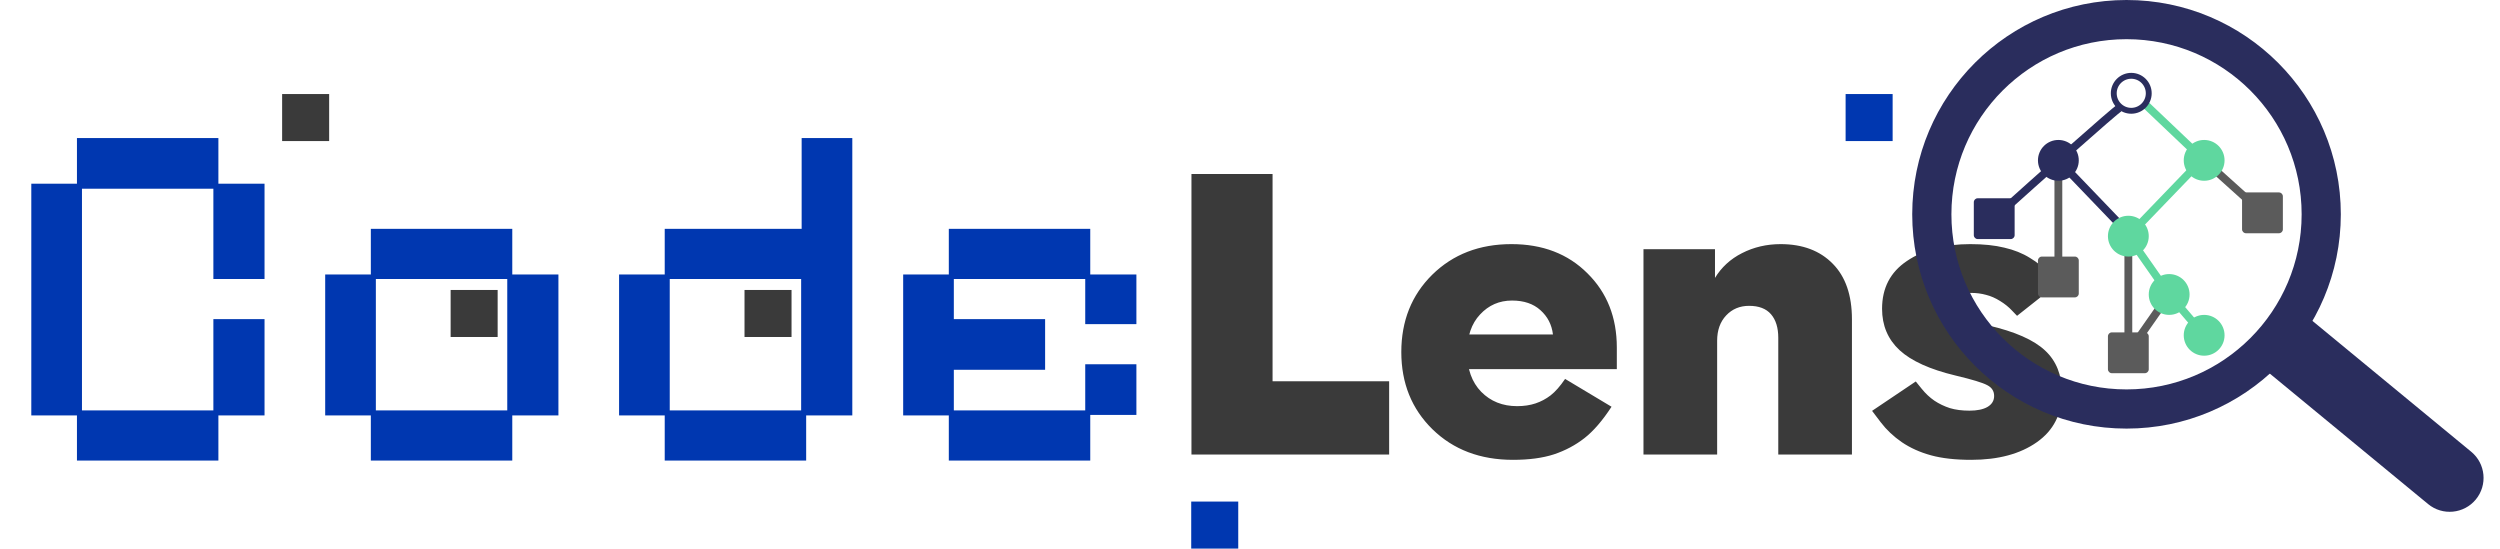
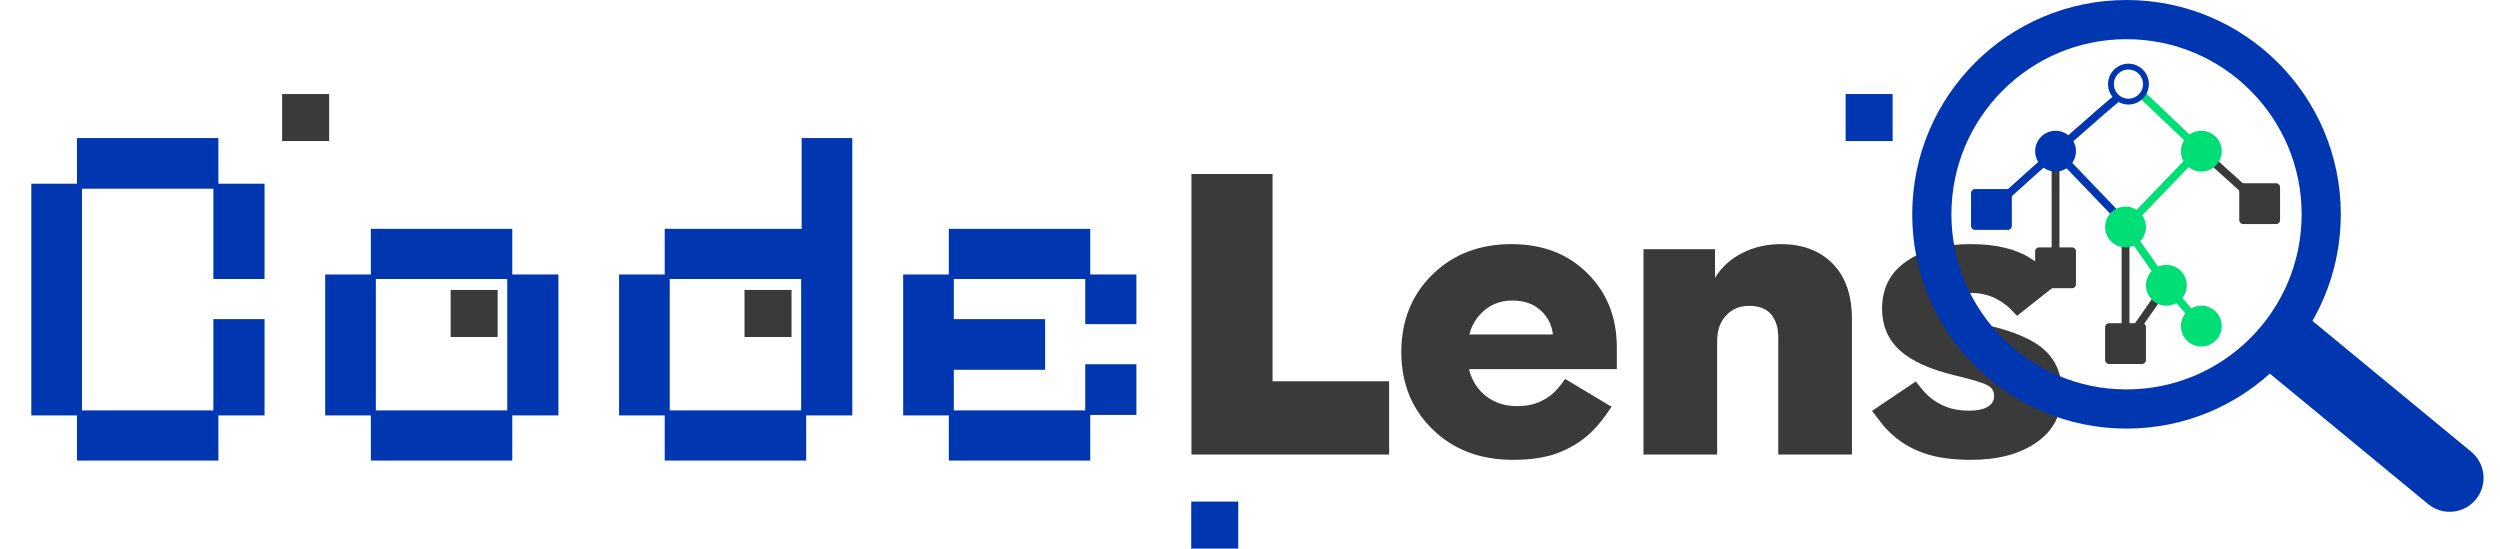
<svg xmlns="http://www.w3.org/2000/svg" width="638" height="140" viewBox="0 0 638 140" fill="none">
  <path d="M19.637 117.536V106.016H7.989V46.88H19.637V35.232H55.733V46.88H67.509V71.2H54.453V48.16H20.917V104.736H54.453V81.44H67.509V106.016H55.733V117.536H19.637ZM94.637 117.536V106.016H82.989V70.048H94.637V58.4H130.733V70.048H142.509V106.016H130.733V117.536H94.637ZM95.917 104.736H129.453V71.2H95.917V104.736ZM169.637 117.536V106.016H157.989V70.048H169.637V58.4H204.581V35.232H217.509V106.016H205.733V117.536H169.637ZM170.917 104.736H204.453V71.2H170.917V104.736ZM242.137 117.536V106.016H230.489V70.048H242.137V58.4H278.233V70.048H290.009V82.72H276.953V71.2H243.417V81.44H266.713V94.368H243.417V104.736H276.953V92.96H290.009V105.888H278.233V117.536H242.137Z" fill="#0037B0" />
  <path d="M304.059 116V44.4H324.759V97.3H354.509V116H304.059ZM386.114 117.35C377.747 117.35 370.897 114.75 365.564 109.55C360.264 104.35 357.614 97.783 357.614 89.85C357.614 81.883 360.247 75.3 365.514 70.1C370.814 64.9 377.547 62.3 385.714 62.3C393.681 62.3 400.147 64.783 405.114 69.75C410.114 74.683 412.614 81 412.614 88.7V94.2H366.664V85.35H396.314C396.014 82.85 394.947 80.783 393.114 79.15C391.314 77.517 388.897 76.7 385.864 76.7C382.631 76.7 379.914 77.883 377.714 80.25C375.514 82.583 374.414 85.817 374.414 89.95C374.414 94.183 375.614 97.533 378.014 100C380.414 102.433 383.464 103.65 387.164 103.65C388.897 103.65 390.464 103.417 391.864 102.95C393.264 102.483 394.547 101.8 395.714 100.9C396.914 99.967 398.147 98.567 399.414 96.7L411.264 103.8C408.964 107.333 406.664 110 404.364 111.8C402.064 113.6 399.464 114.983 396.564 115.95C393.697 116.883 390.214 117.35 386.114 117.35ZM419.415 116V63.6H437.665V73.8L435.665 71H437.615C439.282 68.233 441.598 66.1 444.565 64.6C447.565 63.067 450.848 62.3 454.415 62.3C460.015 62.3 464.448 63.967 467.715 67.3C470.982 70.6 472.615 75.333 472.615 81.5V116H453.815V86.2C453.815 83.633 453.198 81.633 451.965 80.2C450.732 78.767 448.865 78.05 446.365 78.05C443.998 78.05 442.048 78.867 440.515 80.5C438.982 82.133 438.215 84.283 438.215 86.95V116H419.415ZM503.053 117.35C499.02 117.35 495.603 116.967 492.803 116.2C490.003 115.433 487.52 114.317 485.353 112.85C483.22 111.383 481.42 109.683 479.953 107.75C478.486 105.817 477.753 104.85 477.753 104.85L488.903 97.35C488.903 97.35 489.403 97.967 490.403 99.2C491.403 100.433 492.486 101.45 493.653 102.25C494.853 103.05 496.17 103.683 497.603 104.15C499.036 104.583 500.703 104.8 502.603 104.8C504.57 104.8 506.103 104.483 507.203 103.85C508.336 103.183 508.903 102.25 508.903 101.05C508.903 99.817 508.32 98.9 507.153 98.3C505.986 97.667 503.303 96.85 499.103 95.85C492.536 94.283 487.753 92.117 484.753 89.35C481.786 86.583 480.303 83.067 480.303 78.8C480.303 73.5 482.42 69.433 486.653 66.6C490.886 63.733 496.27 62.3 502.803 62.3C506.17 62.3 509.07 62.6 511.503 63.2C513.97 63.767 516.136 64.633 518.003 65.8C519.903 66.933 521.586 68.3 523.053 69.9C524.52 71.5 525.253 72.3 525.253 72.3L514.753 80.6C514.753 80.6 514.32 80.15 513.453 79.25C512.62 78.35 511.603 77.533 510.403 76.8C509.236 76.067 508.053 75.55 506.853 75.25C505.653 74.917 504.386 74.75 503.053 74.75C501.286 74.75 499.903 75.067 498.903 75.7C497.903 76.3 497.403 77.083 497.403 78.05C497.403 79.183 497.986 80.067 499.153 80.7C500.353 81.3 503.103 82.083 507.403 83.05C514.203 84.617 519.036 86.75 521.903 89.45C524.77 92.117 526.203 95.717 526.203 100.25C526.203 105.65 524.07 109.85 519.803 112.85C515.536 115.85 509.953 117.35 503.053 117.35Z" fill="#3A3A3A" />
  <rect x="115" y="74" width="12" height="12" fill="#3A3A3A" />
  <rect x="471" y="24" width="12" height="12" fill="#0037B0" />
  <rect x="72" y="24" width="12" height="12" fill="#3A3A3A" />
  <rect x="190" y="74" width="12" height="12" fill="#3A3A3A" />
  <rect x="304" y="128" width="12" height="12" fill="#0037B0" />
-   <path d="M547.617 26.786L562.499 40.924" stroke="#5FD79F" stroke-width="2" />
-   <path d="M525.295 40.924L534.224 50.225C534.224 50.225 539.666 55.893 543.153 59.526" stroke="#2A2D5D" stroke-width="2" />
-   <path d="M540.921 27.53C539.73 28.126 519.591 46.132 509.67 55.061" stroke="#2A2D5D" stroke-width="2" />
-   <path d="M562.499 40.924L577.38 54.317" stroke="#5B5B5B" stroke-width="2" />
-   <path d="M562.499 85.568L553.57 75.151L543.153 60.27L562.499 40.18" stroke="#5FD79F" stroke-width="2" />
-   <circle cx="542.689" cy="54.689" r="49.689" stroke="#2A2D5D" stroke-width="10" />
-   <path d="M631.83 127.464C628.792 131.15 623.34 131.676 619.654 128.638L574.563 91.477L585.565 78.127L630.656 115.287C634.342 118.326 634.868 123.777 631.83 127.464Z" fill="#2A2D5D" />
-   <path d="M525.295 40.924V71.431M543.153 61.758V90.032L553.57 75.151" stroke="#5B5B5B" stroke-width="2" />
-   <circle cx="543.897" cy="23.81" r="4.464" stroke="#2A2D5D" stroke-width="1.5" />
-   <circle cx="562.499" cy="85.568" r="5.208" fill="#5FD79F" />
-   <circle cx="562.499" cy="40.924" r="5.208" fill="#5FD79F" />
-   <rect x="520.087" y="65.478" width="10.417" height="10.417" rx="1" fill="#5B5B5B" />
-   <rect x="537.945" y="84.824" width="10.417" height="10.417" rx="1" fill="#5B5B5B" />
-   <rect x="503.717" y="50.597" width="10.417" height="10.417" rx="1" fill="#2A2D5D" />
-   <rect x="572.172" y="49.108" width="10.417" height="10.417" rx="1" fill="#5B5B5B" />
-   <path d="M548.362 60.27C548.362 63.146 546.03 65.478 543.153 65.478C540.276 65.478 537.945 63.146 537.945 60.27C537.945 57.393 540.276 55.061 543.153 55.061C546.03 55.061 548.362 57.393 548.362 60.27Z" fill="#5FD79F" />
-   <circle cx="525.295" cy="40.924" r="5.208" fill="#2A2D5D" />
-   <circle cx="553.57" cy="75.151" r="5.208" fill="#5FD79F" />
+   <circle cx="542.689" cy="54.689" r="49.689" stroke="#0037B0" stroke-width="10" />
+   <path d="M631.83 127.464C628.792 131.15 623.34 131.676 619.654 128.638L574.563 91.477L585.565 78.127L630.656 115.287C634.342 118.326 634.868 123.777 631.83 127.464Z" fill="#0037B0" />
+   <path d="M546.9 24.441L561.782 38.578" stroke="#00DE76" stroke-width="2" />
+   <path d="M524.578 38.578L533.507 47.879C533.507 47.879 538.949 53.548 542.436 57.18" stroke="#0037B0" stroke-width="2" />
+   <path d="M540.204 25.185C539.013 25.78 518.874 43.786 508.953 52.715" stroke="#0037B0" stroke-width="2" />
+   <path d="M561.781 38.578L576.663 51.971" stroke="#3A3A3A" stroke-width="2" />
+   <path d="M561.782 83.222L552.853 72.805L542.436 57.924L561.782 37.834" stroke="#00DE76" stroke-width="2" />
+   <path d="M524.578 38.578V69.085M542.436 59.412V87.687L552.853 72.805" stroke="#3A3A3A" stroke-width="2" />
+   <circle cx="543.18" cy="21.464" r="4.464" stroke="#0037B0" stroke-width="1.5" />
+   <circle cx="561.781" cy="83.222" r="5.208" fill="#00DE76" />
+   <circle cx="561.781" cy="38.578" r="5.208" fill="#00DE76" />
+   <rect x="519.37" y="63.132" width="10.417" height="10.417" rx="1" fill="#3A3A3A" />
+   <rect x="537.227" y="82.478" width="10.417" height="10.417" rx="1" fill="#3A3A3A" />
+   <rect x="503" y="48.251" width="10.417" height="10.417" rx="1" fill="#0037B0" />
+   <rect x="571.454" y="46.763" width="10.417" height="10.417" rx="1" fill="#3A3A3A" />
+   <path d="M547.644 57.924C547.644 60.8 545.312 63.132 542.436 63.132C539.559 63.132 537.227 60.8 537.227 57.924C537.227 55.047 539.559 52.715 542.436 52.715C545.312 52.715 547.644 55.047 547.644 57.924Z" fill="#00DE76" />
+   <circle cx="524.578" cy="38.578" r="5.208" fill="#0037B0" />
+   <circle cx="552.853" cy="72.805" r="5.208" fill="#00DE76" />
</svg>
